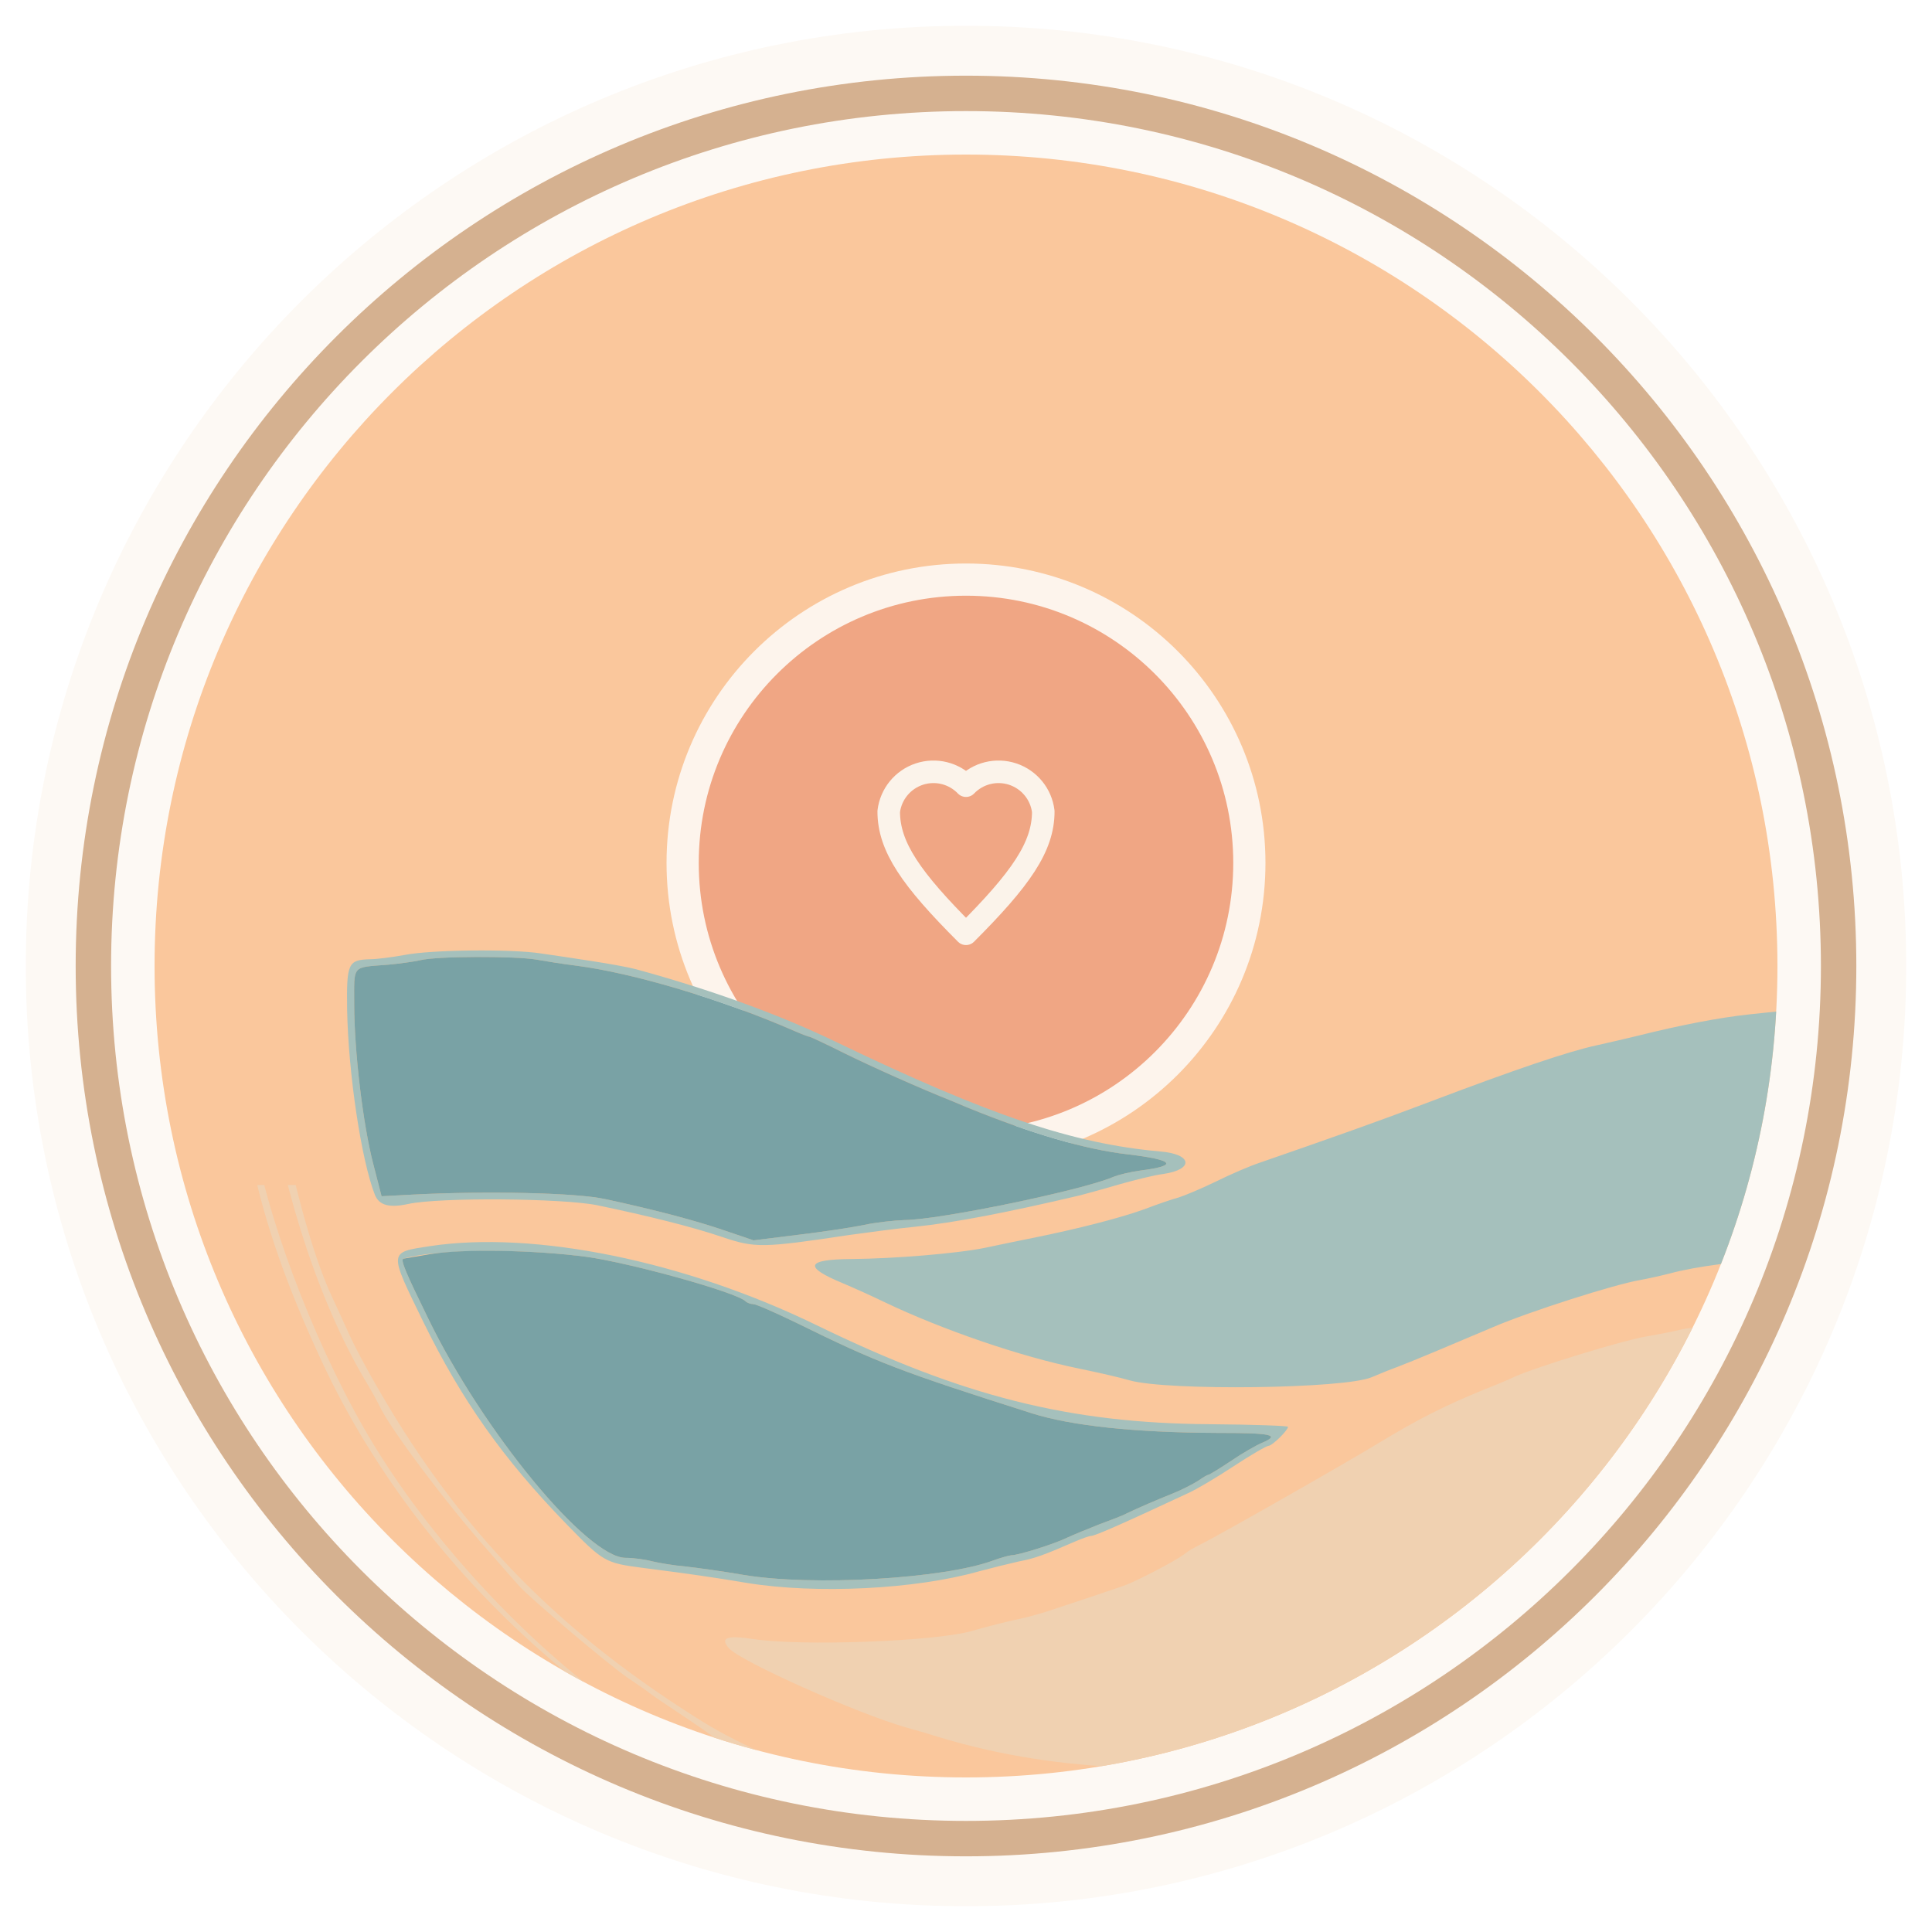
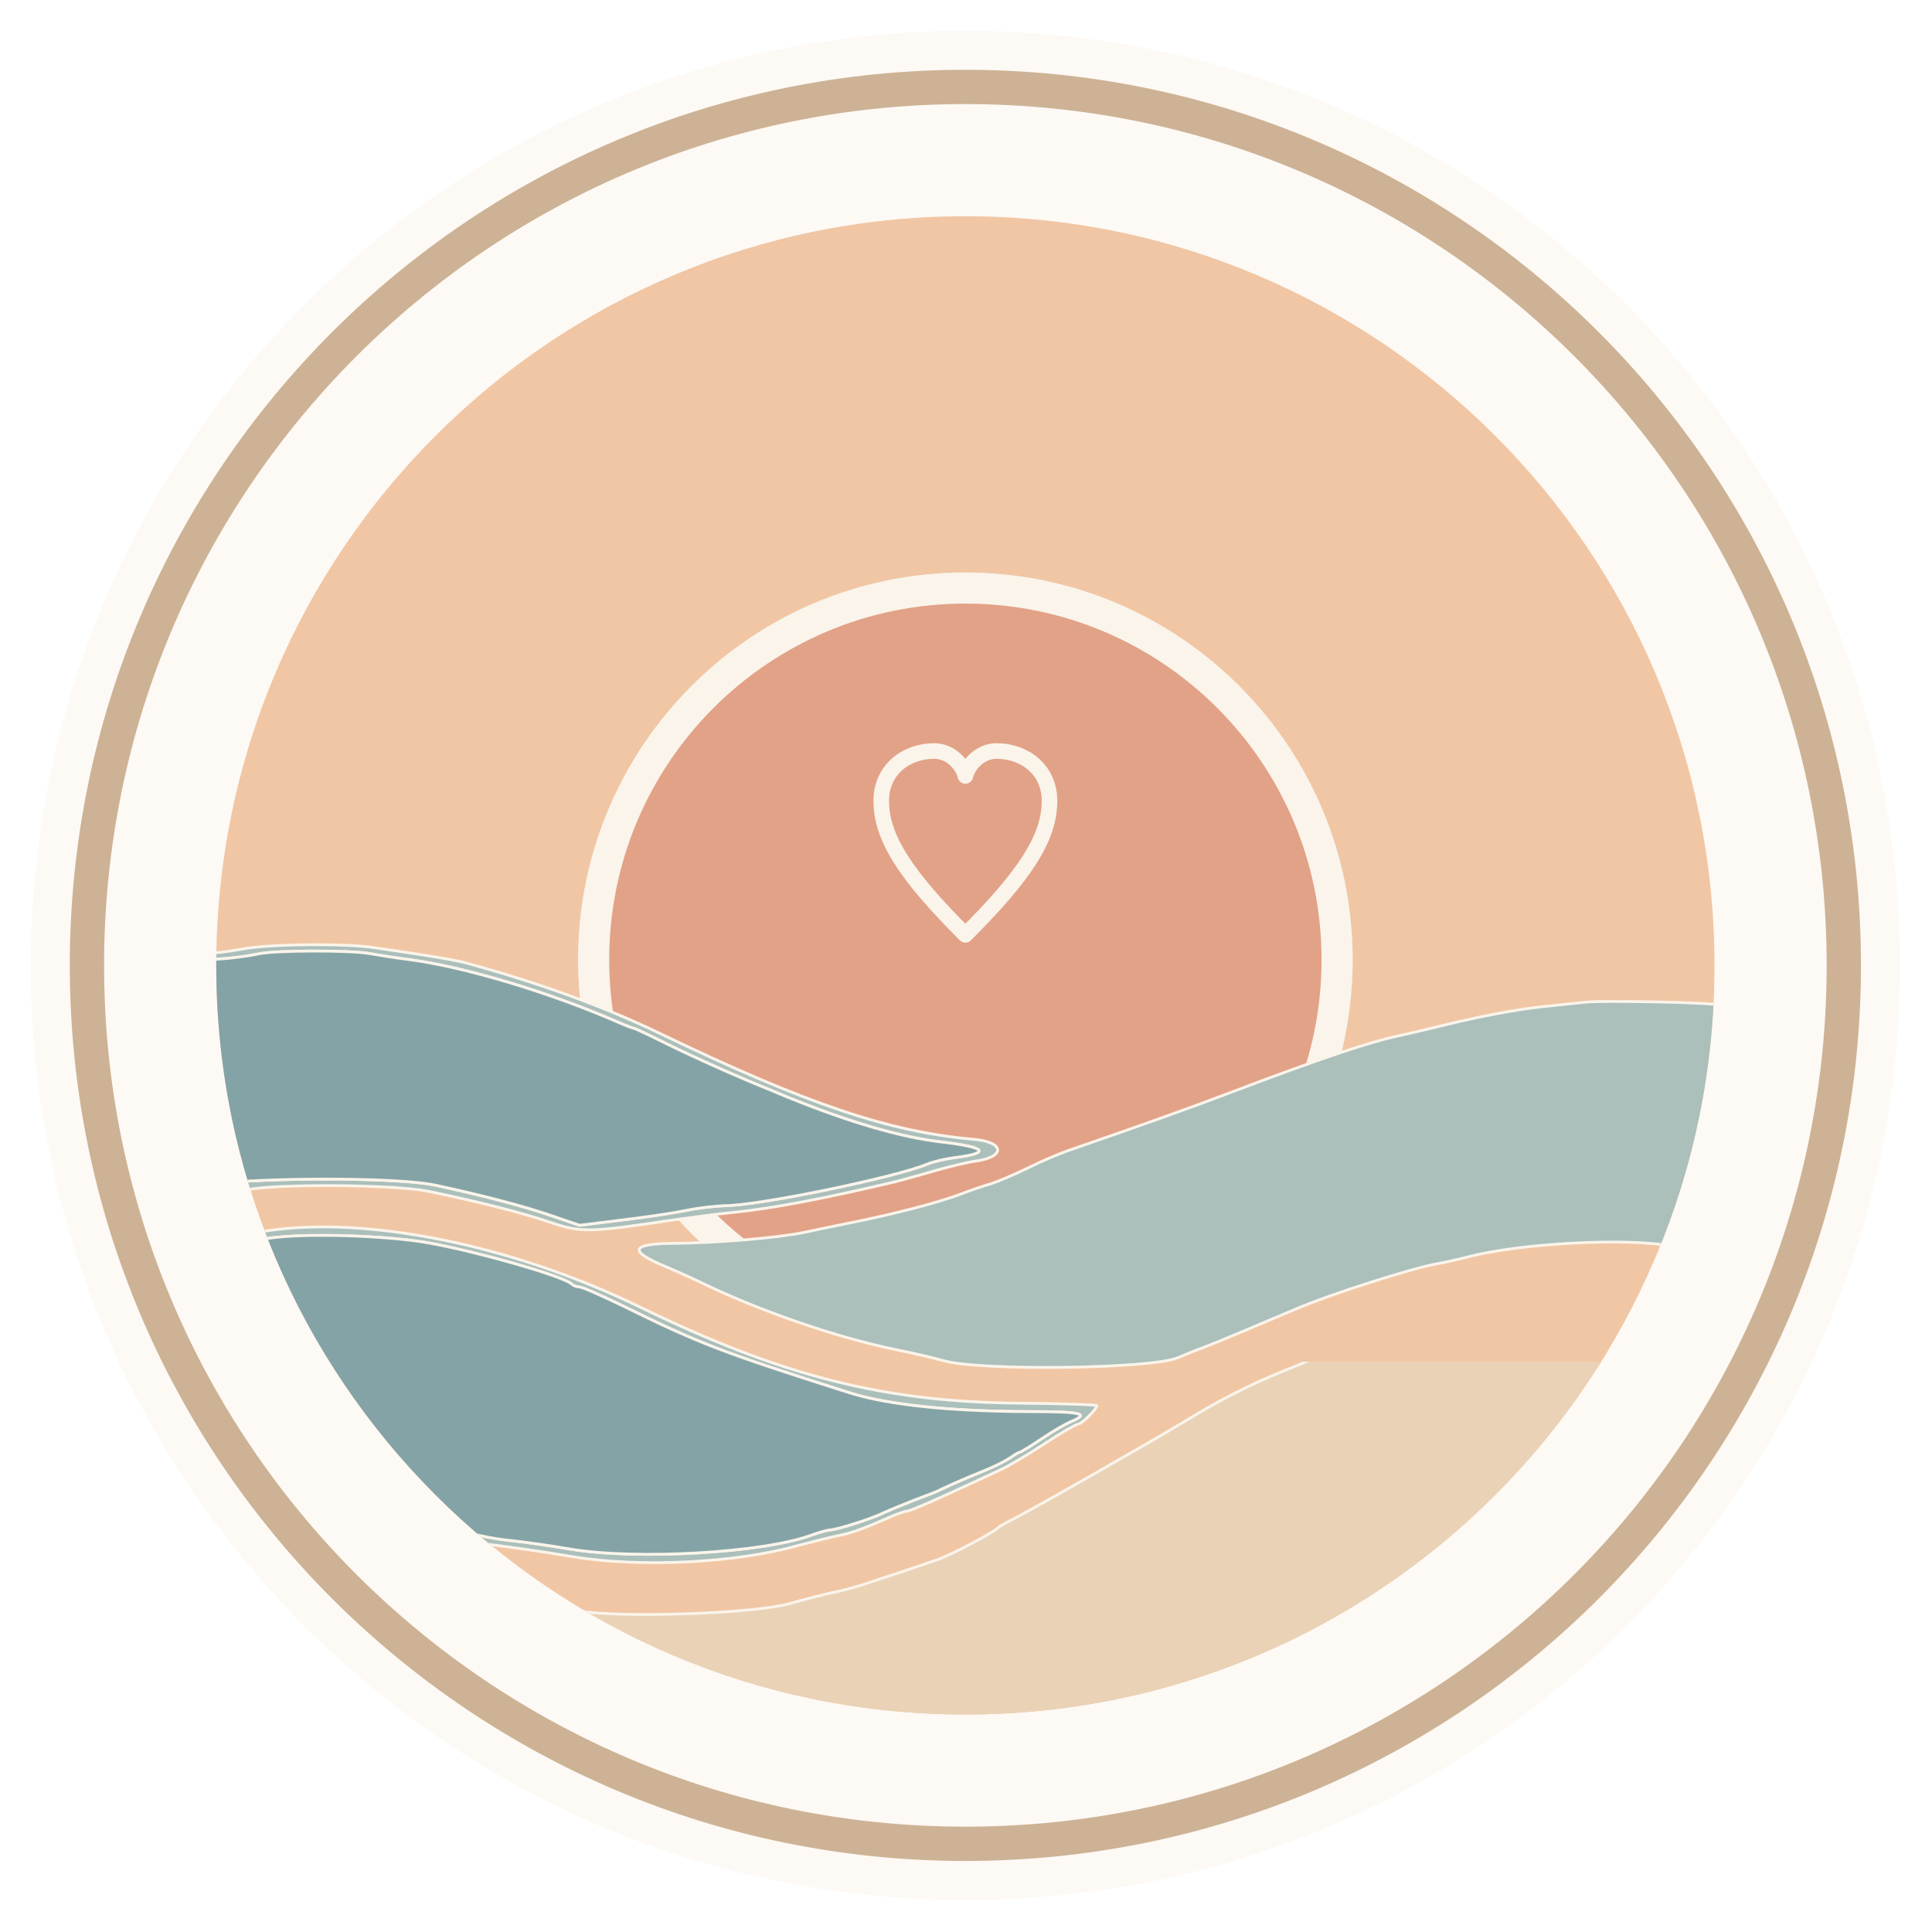
- <svg xmlns="http://www.w3.org/2000/svg" viewBox="0 0 600 600">
+ <svg xmlns="http://www.w3.org/2000/svg" viewBox="48 -8 620 620">
  <defs>
    <clipPath id="c">
-       <circle cx="300" cy="300" r="252" />
+       <circle cx="357.8" cy="301.8" r="240.4" />
    </clipPath>
    <clipPath id="baixo">
-       <rect x="0" y="368" width="600" height="232" />
+       <rect x="0" y="429" width="660" height="320" />
    </clipPath>
  </defs>
-   <circle cx="300" cy="300" r="292" fill="#FDF9F4" />
+   <circle cx="357.8" cy="301.8" r="299.9" fill="#FDF9F4" />
  <g clip-path="url(#c)">
-     <circle cx="300" cy="300" r="252" fill="#FAC79C" />
-     <circle cx="300" cy="268" r="88" fill="#F0A684" stroke="#FDF4EC" stroke-width="10" />
-     <path fill="none" stroke="#FBF3EA" stroke-width="7" stroke-linecap="round" stroke-linejoin="round" d="M300 290 C 283 273, 276 263, 276 252 A 14 14 0 0 1 300 244 A 14 14 0 0 1 324 252 C 324 263, 317 273, 300 290 Z" />
+     <circle cx="357.8" cy="301.8" r="240.4" fill="#F0C6A4" />
+     <circle cx="357.8" cy="300.004" r="119.3" fill="#E2A287" stroke="#FAF4EB" stroke-width="10" />
+     <path fill="none" stroke="#FAF4EB" stroke-width="5" stroke-linecap="round" stroke-linejoin="round" d="M357.8 292.004 C 338.8 273.004, 330.8 261.004, 330.8 249.004 C 330.8 239.004, 338.8 233.004, 347.8 233.004 C 352.8 233.004, 356.8 237.004, 357.8 241.004 C 358.8 237.004, 362.8 233.004, 367.8 233.004 C 376.8 233.004, 384.8 239.004, 384.8 249.004 C 384.8 261.004, 376.8 273.004, 357.8 292.004 Z" />
    <g clip-path="url(#baixo)">
-       <g transform="translate(0,600) scale(0.1,-0.1)" fill="#F0D1B1">
+       <g transform="translate(0,600) scale(0.1,-0.1)" fill="#EAD2B6" stroke="#FAF4EB" stroke-width="9" stroke-linejoin="round">
        <path d="M3290 5748 c-1402 -153 -2515 -1328 -2557 -2702 -14 -487 54 -818 265 -1271 326 -704 1004 -1285 1732 -1486 340 -93 393 -102 776 -124 324 -20 905 84 1194 212 309 137 581 304 780 477 58 51 116 101 129 112 77 63 391 439 391 468 0 26 -38 5 -49 -26 -34 -96 -424 -509 -460 -486 -11 7 -24 8 -28 4 -4 -5 -2 -11 5 -13 24 -9 11 -22 -17 -17 -35 7 -50 -12 -25 -31 17 -13 15 -13 -18 -8 -31 5 -38 3 -38 -11 0 -9 8 -16 17 -16 14 0 15 -2 4 -12 -11 -10 -14 -10 -18 0 -3 6 -13 12 -24 12 -10 0 -19 5 -19 10 0 6 4 10 9 10 4 0 21 11 37 25 16 14 36 31 44 38 8 7 27 23 43 36 27 22 30 23 39 8 5 -10 14 -14 20 -11 7 5 5 11 -6 20 -16 11 -9 22 76 107 192 194 408 470 408 522 0 30 -18 14 -55 -49 -103 -176 -382 -489 -575 -643 -101 -81 -350 -253 -366 -253 -4 0 -15 -6 -23 -14 -22 -19 -145 -83 -216 -112 -33 -14 -69 -29 -80 -34 -106 -48 -307 -111 -470 -148 -643 -145 -1262 -67 -1900 239 -87 43 -120 62 -235 138 -339 227 -588 475 -803 801 -70 106 -157 258 -194 339 -19 42 -43 95 -54 118 -100 219 -199 689 -199 939 1 792 418 1627 1060 2120 366 280 672 420 1195 544 246 59 641 73 880 32 262 -46 328 -61 466 -106 625 -205 1219 -668 1523 -1188 26 -45 46 -61 46 -37 0 16 -91 146 -194 279 -660 849 -1763 1268 -2736 1039 -486 -115 -838 -275 -1170 -533 -136 -105 -334 -291 -413 -386 -34 -41 -72 -86 -84 -100 -28 -33 -158 -226 -215 -320 -294 -487 -436 -1133 -359 -1627 56 -359 171 -700 316 -938 13 -22 28 -50 34 -62 31 -68 210 -306 338 -450 44 -51 87 -99 95 -108 30 -35 278 -245 338 -286 36 -24 67 -46 70 -49 3 -3 56 -39 118 -80 61 -41 112 -78 112 -82 0 -4 9 -8 21 -8 11 0 33 -6 47 -14 40 -21 108 -51 186 -81 38 -15 77 -31 85 -35 37 -18 164 -60 331 -109 80 -23 198 -48 265 -56 28 -4 85 -13 129 -21 90 -16 389 -19 481 -4 33 5 118 14 188 20 70 6 140 15 154 21 31 12 130 16 140 5 11 -11 -19 -26 -53 -26 -17 0 -48 -7 -68 -15 -195 -82 -850 -76 -1236 11 -36 8 -92 21 -125 28 -33 7 -78 19 -100 26 -111 35 -134 44 -180 65 -27 13 -76 35 -107 50 -32 14 -58 30 -58 35 0 6 -10 10 -22 11 -13 0 -45 14 -73 30 -27 16 -57 31 -65 35 -324 124 -776 549 -1031 970 -162 266 -318 663 -365 924 -49 280 -56 695 -15 903 43 216 57 276 87 382 70 241 243 612 363 775 510 693 1178 1102 1981 1212 266 36 896 19 971 -27 4 -3 38 -12 76 -20 626 -132 1341 -616 1680 -1137 24 -38 48 -68 53 -68 85 0 -452 575 -700 751 -394 279 -739 428 -1175 508 -215 40 -601 53 -825 29z m1446 -5309 c8 -13 -13 -29 -40 -29 -11 0 -27 -6 -35 -14 -21 -19 -70 -26 -101 -14 -30 11 -5 38 36 38 12 0 27 7 34 15 15 18 95 21 106 4z M3255 5310 c-681 -103 -1230 -417 -1656 -950 -181 -226 -396 -665 -458 -937 -54 -235 -49 -279 31 -250 123 44 634 9 883 -60 171 -48 172 -48 186 53 31 217 157 505 297 679 632 779 1803 665 2250 -220 98 -194 162 -434 162 -609 0 -116 -38 -113 340 -24 87 20 120 22 403 22 229 1 307 4 307 13 0 8 -61 12 -227 15 -368 5 -463 -5 -744 -82 -20 -6 -41 -10 -46 -10 -6 0 -13 50 -16 114 -21 392 -234 804 -526 1019 -212 157 -339 231 -438 256 -24 6 -60 15 -81 21 -21 5 -96 15 -165 21 -649 58 -1184 -277 -1459 -911 -25 -57 -78 -265 -78 -306 0 -66 -16 -71 -115 -40 -263 84 -582 114 -849 81 -137 -17 -138 -17 -130 38 63 425 286 876 626 1272 381 442 1092 766 1741 792 933 37 1834 -454 2285 -1245 93 -162 148 -283 172 -375 26 -103 50 -135 50 -67 0 17 -4 30 -9 30 -5 0 -21 35 -34 79 -57 178 -239 495 -386 671 -360 430 -840 729 -1371 854 -63 15 -133 32 -155 38 -136 35 -604 46 -790 18z M3475 4229 c-128 -20 -180 -32 -261 -60 -442 -152 -780 -567 -845 -1037 -16 -111 -15 -112 103 -162 114 -48 167 -71 278 -123 399 -186 450 -206 648 -257 294 -76 546 -45 960 116 128 50 295 107 362 124 90 23 90 23 90 173 0 374 -152 690 -461 957 -215 185 -618 309 -874 269z m363 -45 c354 -79 584 -248 807 -594 91 -140 159 -410 153 -613 -4 -120 12 -105 -183 -165 -71 -23 -152 -49 -180 -60 -650 -253 -929 -248 -1505 30 -146 71 -356 164 -455 203 -100 40 -99 37 -92 125 42 522 498 1009 1022 1090 38 6 72 14 75 17 12 13 252 -9 358 -33z M3335 3638 c-42 -15 -73 -45 -101 -100 -64 -126 2 -276 212 -480 42 -40 92 -94 112 -120 42 -56 65 -60 91 -17 11 18 70 86 133 152 140 149 161 175 195 245 126 257 -142 437 -323 217 -43 -53 -54 -55 -77 -15 -59 99 -158 147 -242 118z m147 -39 c27 -17 62 -52 80 -80 39 -60 56 -61 96 -5 101 144 276 141 326 -5 41 -121 -4 -209 -230 -450 -60 -64 -117 -127 -126 -140 l-17 -24 -42 50 c-23 28 -76 84 -118 125 -145 144 -186 205 -216 315 -47 173 105 305 247 214z M3353 3561 c-126 -78 -82 -221 145 -473 98 -108 117 -117 154 -65 12 17 68 79 123 137 181 191 221 345 104 406 -71 36 -239 -69 -239 -151 0 -27 -31 -48 -38 -27 -36 109 -185 212 -249 173z m550 -32 c66 -72 19 -198 -132 -354 -48 -49 -102 -109 -120 -132 -42 -55 -37 -57 -133 43 -197 205 -256 334 -195 425 59 87 183 34 257 -111 28 -55 60 -53 72 3 25 123 181 201 251 126z M5410 1895 c-25 -8 -69 -15 -99 -15 -29 0 -70 -4 -90 -9 -20 -5 -70 -15 -111 -22 -71 -12 -338 -94 -405 -124 -16 -8 -59 -26 -95 -40 -127 -52 -209 -94 -331 -168 -95 -58 -507 -293 -554 -315 -16 -8 -37 -20 -45 -27 -23 -19 -147 -84 -188 -99 -37 -13 -159 -54 -242 -81 -25 -8 -65 -19 -90 -24 -25 -5 -90 -21 -145 -37 -116 -32 -531 -47 -677 -24 -81 12 -103 4 -74 -29 37 -41 399 -203 551 -246 33 -9 80 -23 105 -31 750 -226 1678 -36 2294 470 166 137 341 319 426 443 8 11 36 51 62 87 79 110 160 254 156 279 -4 28 -365 38 -448 12z" />
      </g>
    </g>
-     <g transform="translate(0,600) scale(0.1,-0.1)" fill="#A5C0BC">
-       <path d="M1255 3034 c-38 -7 -86 -13 -106 -13 -68 -2 -73 -12 -71 -157 4 -200 44 -466 86 -574 13 -33 44 -42 104 -29 96 21 478 18 587 -4 158 -33 295 -67 389 -99 101 -34 124 -34 396 7 58 8 148 20 200 25 125 13 286 44 515 98 22 6 78 21 125 35 47 13 106 28 132 31 97 14 91 62 -9 70 -270 24 -532 112 -1002 338 -179 87 -395 165 -626 228 -22 6 -83 17 -135 25 -52 8 -124 19 -160 24 -90 14 -340 12 -425 -5z m410 -14 c28 -5 84 -14 125 -19 178 -23 453 -105 677 -203 23 -10 44 -18 47 -18 3 0 52 -23 108 -51 85 -42 237 -110 333 -148 11 -5 34 -14 50 -21 199 -81 366 -130 498 -145 143 -17 158 -35 40 -50 -30 -4 -70 -13 -88 -21 -101 -42 -536 -132 -646 -133 -31 -1 -87 -7 -125 -15 -38 -8 -131 -22 -207 -31 l-137 -17 -88 30 c-87 30 -210 63 -372 98 -88 20 -372 26 -600 14 l-95 -5 -26 101 c-32 123 -59 351 -59 496 0 123 -9 113 105 122 33 3 78 9 100 14 52 13 296 13 360 2z M5570 2864 c-19 -2 -80 -8 -135 -14 -95 -10 -219 -34 -350 -67 -33 -8 -89 -21 -125 -29 -88 -19 -249 -73 -531 -180 -150 -57 -289 -106 -517 -185 -30 -10 -91 -36 -135 -58 -45 -22 -98 -44 -117 -50 -19 -5 -66 -21 -105 -36 -74 -27 -207 -61 -340 -88 -44 -9 -114 -23 -155 -32 -87 -18 -285 -34 -415 -35 -142 -1 -151 -24 -28 -75 38 -16 95 -42 128 -58 182 -87 424 -170 605 -207 58 -12 129 -28 159 -37 119 -33 668 -26 751 10 19 8 55 23 80 32 45 17 164 67 298 124 112 48 378 133 457 146 22 4 63 13 90 20 168 45 511 64 663 36 83 -15 105 -5 117 49 3 16 13 34 21 41 18 14 21 673 4 684 -12 8 -367 15 -420 9z M1335 2130 c-129 -20 -128 -14 -21 -234 120 -245 248 -426 445 -629 114 -117 120 -121 236 -136 156 -20 217 -29 325 -47 215 -35 523 -20 720 36 41 11 98 25 125 31 48 9 78 20 172 61 23 10 46 18 51 18 12 0 90 34 302 133 25 11 89 49 142 84 53 35 102 63 108 63 11 0 60 48 60 59 0 3 -109 7 -243 8 -437 3 -766 86 -1222 308 -409 199 -876 294 -1200 245z m485 -33 c138 -19 466 -110 495 -138 5 -5 16 -9 24 -9 9 0 70 -27 136 -59 250 -123 320 -150 729 -280 123 -39 320 -60 574 -61 172 0 200 -6 141 -31 -17 -7 -61 -32 -96 -56 -36 -24 -67 -43 -70 -43 -3 0 -17 -8 -31 -18 -15 -10 -52 -29 -82 -41 -50 -20 -101 -42 -141 -61 -8 -5 -47 -20 -85 -34 -38 -15 -82 -33 -99 -41 -38 -19 -152 -55 -174 -55 -9 -1 -34 -8 -56 -16 -153 -57 -561 -81 -776 -45 -63 11 -143 22 -179 26 -36 3 -83 11 -104 16 -22 6 -59 11 -83 11 -119 0 -443 392 -614 745 -70 143 -86 181 -76 184 99 30 367 32 567 6z" />
+     <g>
+       <g transform="translate(0,600) scale(0.1,-0.1)" fill="#ABBFBB" stroke="#FAF4EB" stroke-width="9" stroke-linejoin="round">
+         <path d="M1255 3034 c-38 -7 -86 -13 -106 -13 -68 -2 -73 -12 -71 -157 4 -200 44 -466 86 -574 13 -33 44 -42 104 -29 96 21 478 18 587 -4 158 -33 295 -67 389 -99 101 -34 124 -34 396 7 58 8 148 20 200 25 125 13 286 44 515 98 22 6 78 21 125 35 47 13 106 28 132 31 97 14 91 62 -9 70 -270 24 -532 112 -1002 338 -179 87 -395 165 -626 228 -22 6 -83 17 -135 25 -52 8 -124 19 -160 24 -90 14 -340 12 -425 -5z m410 -14 c28 -5 84 -14 125 -19 178 -23 453 -105 677 -203 23 -10 44 -18 47 -18 3 0 52 -23 108 -51 85 -42 237 -110 333 -148 11 -5 34 -14 50 -21 199 -81 366 -130 498 -145 143 -17 158 -35 40 -50 -30 -4 -70 -13 -88 -21 -101 -42 -536 -132 -646 -133 -31 -1 -87 -7 -125 -15 -38 -8 -131 -22 -207 -31 l-137 -17 -88 30 c-87 30 -210 63 -372 98 -88 20 -372 26 -600 14 l-95 -5 -26 101 c-32 123 -59 351 -59 496 0 123 -9 113 105 122 33 3 78 9 100 14 52 13 296 13 360 2z M5570 2864 c-19 -2 -80 -8 -135 -14 -95 -10 -219 -34 -350 -67 -33 -8 -89 -21 -125 -29 -88 -19 -249 -73 -531 -180 -150 -57 -289 -106 -517 -185 -30 -10 -91 -36 -135 -58 -45 -22 -98 -44 -117 -50 -19 -5 -66 -21 -105 -36 -74 -27 -207 -61 -340 -88 -44 -9 -114 -23 -155 -32 -87 -18 -285 -34 -415 -35 -142 -1 -151 -24 -28 -75 38 -16 95 -42 128 -58 182 -87 424 -170 605 -207 58 -12 129 -28 159 -37 119 -33 668 -26 751 10 19 8 55 23 80 32 45 17 164 67 298 124 112 48 378 133 457 146 22 4 63 13 90 20 168 45 511 64 663 36 83 -15 105 -5 117 49 3 16 13 34 21 41 18 14 21 673 4 684 -12 8 -367 15 -420 9z M1335 2130 c-129 -20 -128 -14 -21 -234 120 -245 248 -426 445 -629 114 -117 120 -121 236 -136 156 -20 217 -29 325 -47 215 -35 523 -20 720 36 41 11 98 25 125 31 48 9 78 20 172 61 23 10 46 18 51 18 12 0 90 34 302 133 25 11 89 49 142 84 53 35 102 63 108 63 11 0 60 48 60 59 0 3 -109 7 -243 8 -437 3 -766 86 -1222 308 -409 199 -876 294 -1200 245z m485 -33 c138 -19 466 -110 495 -138 5 -5 16 -9 24 -9 9 0 70 -27 136 -59 250 -123 320 -150 729 -280 123 -39 320 -60 574 -61 172 0 200 -6 141 -31 -17 -7 -61 -32 -96 -56 -36 -24 -67 -43 -70 -43 -3 0 -17 -8 -31 -18 -15 -10 -52 -29 -82 -41 -50 -20 -101 -42 -141 -61 -8 -5 -47 -20 -85 -34 -38 -15 -82 -33 -99 -41 -38 -19 -152 -55 -174 -55 -9 -1 -34 -8 -56 -16 -153 -57 -561 -81 -776 -45 -63 11 -143 22 -179 26 -36 3 -83 11 -104 16 -22 6 -59 11 -83 11 -119 0 -443 392 -614 745 -70 143 -86 181 -76 184 99 30 367 32 567 6z" />
+       </g>
    </g>
-     <g transform="translate(0,600) scale(0.1,-0.1)" fill="#79A2A5">
-       <path d="M1305 3018 c-22 -5 -67 -11 -100 -14 -114 -9 -105 1 -105 -122 0 -145 27 -373 59 -496 l26 -101 95 5 c228 12 512 6 600 -14 162 -35 285 -68 372 -98 l88 -30 137 17 c76 9 169 23 207 31 38 8 94 14 125 15 110 1 545 91 646 133 18 8 58 17 88 21 118 15 103 33 -40 50 -132 15 -299 64 -498 145 -16 7 -39 16 -50 21 -96 38 -248 106 -333 148 -56 28 -105 51 -108 51 -3 0 -24 8 -47 18 -224 98 -499 180 -677 203 -41 5 -97 14 -125 19 -64 11 -308 11 -360 -2z M1335 2105 c-44 -7 -81 -14 -82 -14 -10 -3 6 -41 76 -184 171 -353 495 -745 614 -745 24 0 61 -5 83 -11 21 -5 68 -13 104 -16 36 -4 116 -15 179 -26 215 -36 623 -12 776 45 22 8 47 15 56 16 22 0 136 36 174 55 17 8 61 26 99 41 38 14 77 29 85 34 40 19 91 41 141 61 30 12 67 31 82 41 14 10 28 18 31 18 3 0 34 19 70 43 35 24 79 49 96 56 59 25 31 31 -141 31 -254 1 -451 22 -574 61 -409 130 -479 157 -729 280 -66 32 -127 59 -136 59 -8 0 -19 4 -24 9 -29 28 -357 119 -495 138 -160 21 -386 25 -485 8z" />
+     <g>
+       <g transform="translate(0,600) scale(0.1,-0.1)" fill="#84A3A6" stroke="#FAF4EB" stroke-width="9" stroke-linejoin="round">
+         <path d="M1305 3018 c-22 -5 -67 -11 -100 -14 -114 -9 -105 1 -105 -122 0 -145 27 -373 59 -496 l26 -101 95 5 c228 12 512 6 600 -14 162 -35 285 -68 372 -98 l88 -30 137 17 c76 9 169 23 207 31 38 8 94 14 125 15 110 1 545 91 646 133 18 8 58 17 88 21 118 15 103 33 -40 50 -132 15 -299 64 -498 145 -16 7 -39 16 -50 21 -96 38 -248 106 -333 148 -56 28 -105 51 -108 51 -3 0 -24 8 -47 18 -224 98 -499 180 -677 203 -41 5 -97 14 -125 19 -64 11 -308 11 -360 -2z M1335 2105 c-44 -7 -81 -14 -82 -14 -10 -3 6 -41 76 -184 171 -353 495 -745 614 -745 24 0 61 -5 83 -11 21 -5 68 -13 104 -16 36 -4 116 -15 179 -26 215 -36 623 -12 776 45 22 8 47 15 56 16 22 0 136 36 174 55 17 8 61 26 99 41 38 14 77 29 85 34 40 19 91 41 141 61 30 12 67 31 82 41 14 10 28 18 31 18 3 0 34 19 70 43 35 24 79 49 96 56 59 25 31 31 -141 31 -254 1 -451 22 -574 61 -409 130 -479 157 -729 280 -66 32 -127 59 -136 59 -8 0 -19 4 -24 9 -29 28 -357 119 -495 138 -160 21 -386 25 -485 8z" />
+       </g>
    </g>
  </g>
-   <circle cx="300" cy="300" r="271" fill="none" stroke="#D5B190" stroke-width="11" />
+   <circle cx="357.8" cy="301.8" r="281.9" fill="none" stroke="#CDB295" stroke-width="11" />
</svg>
